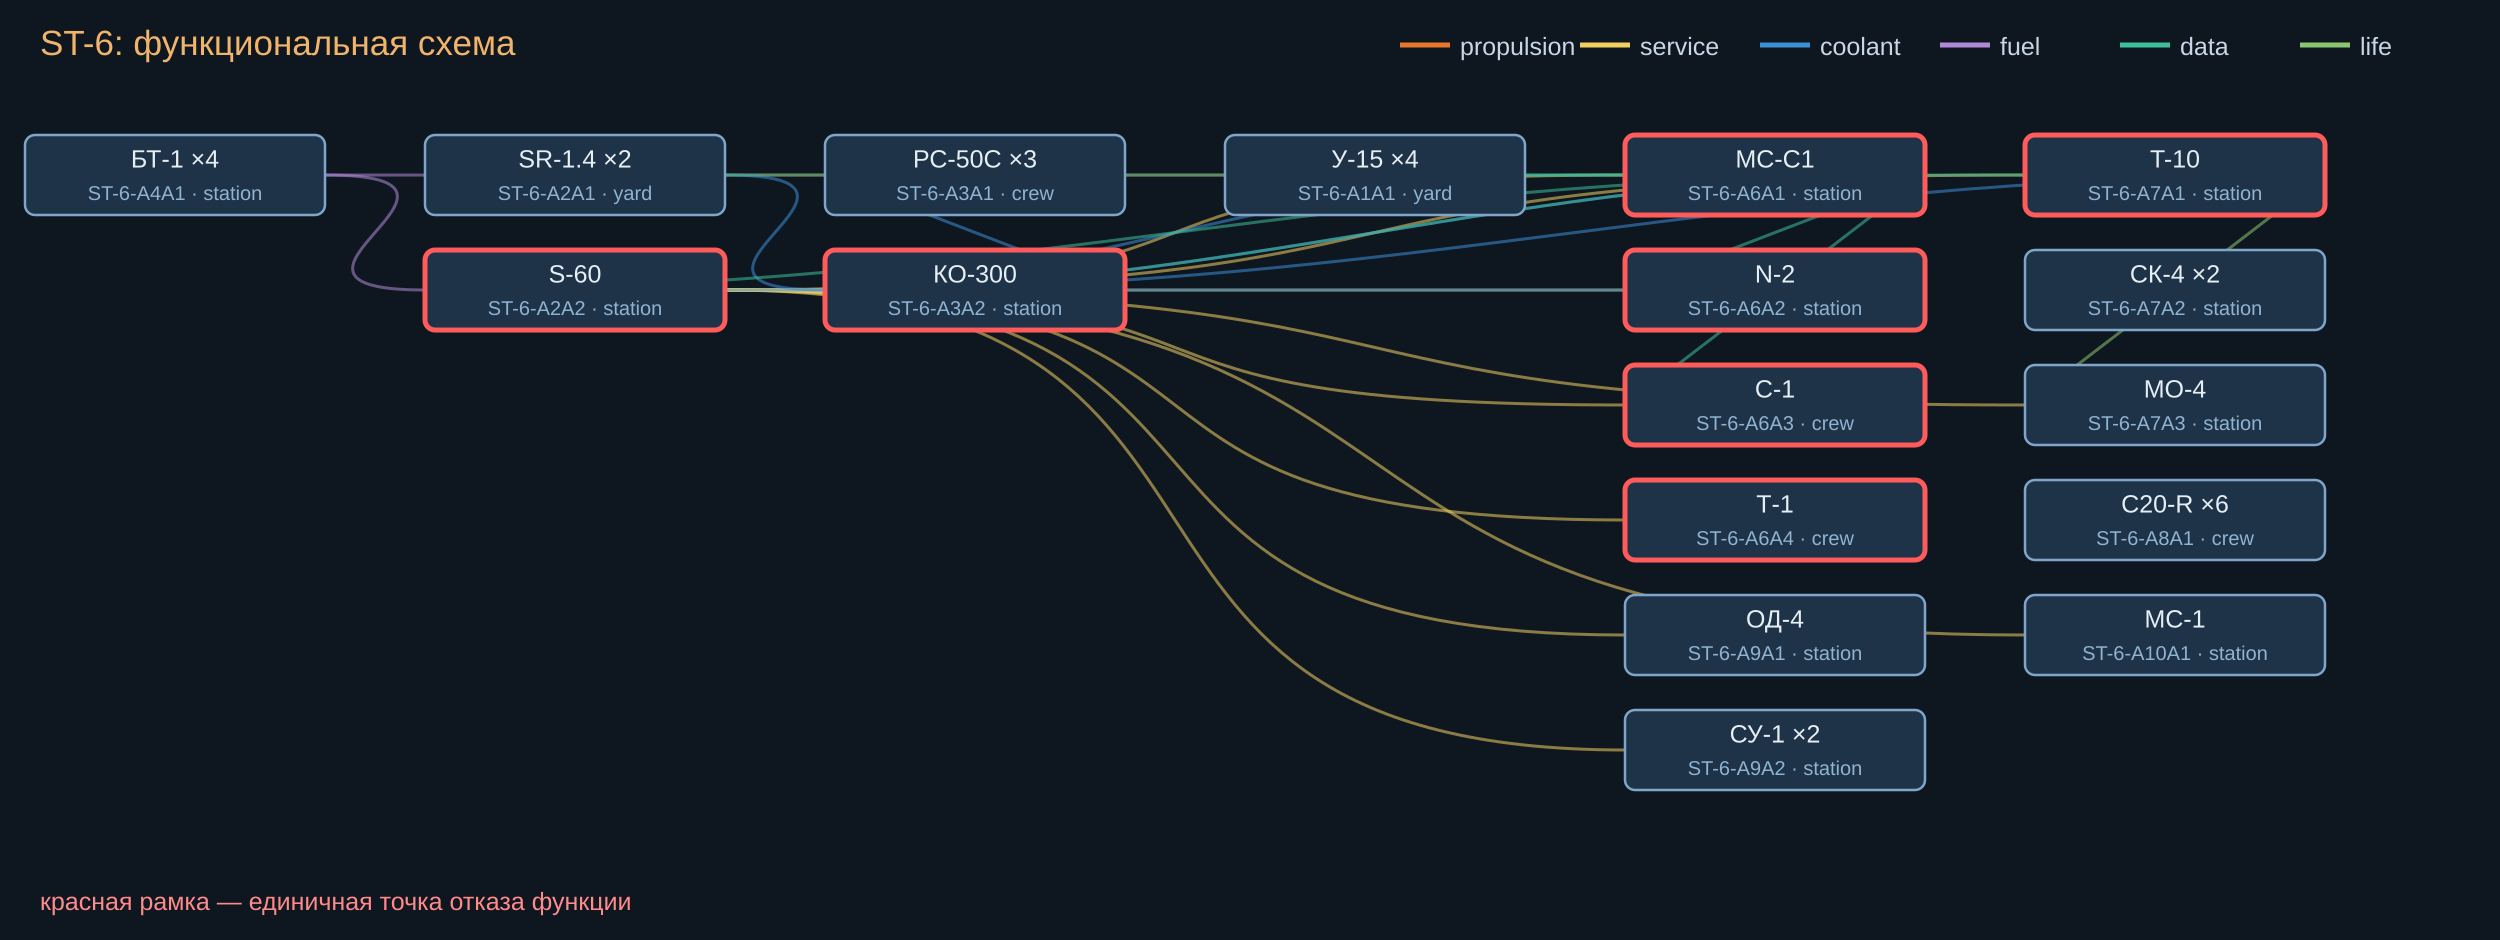
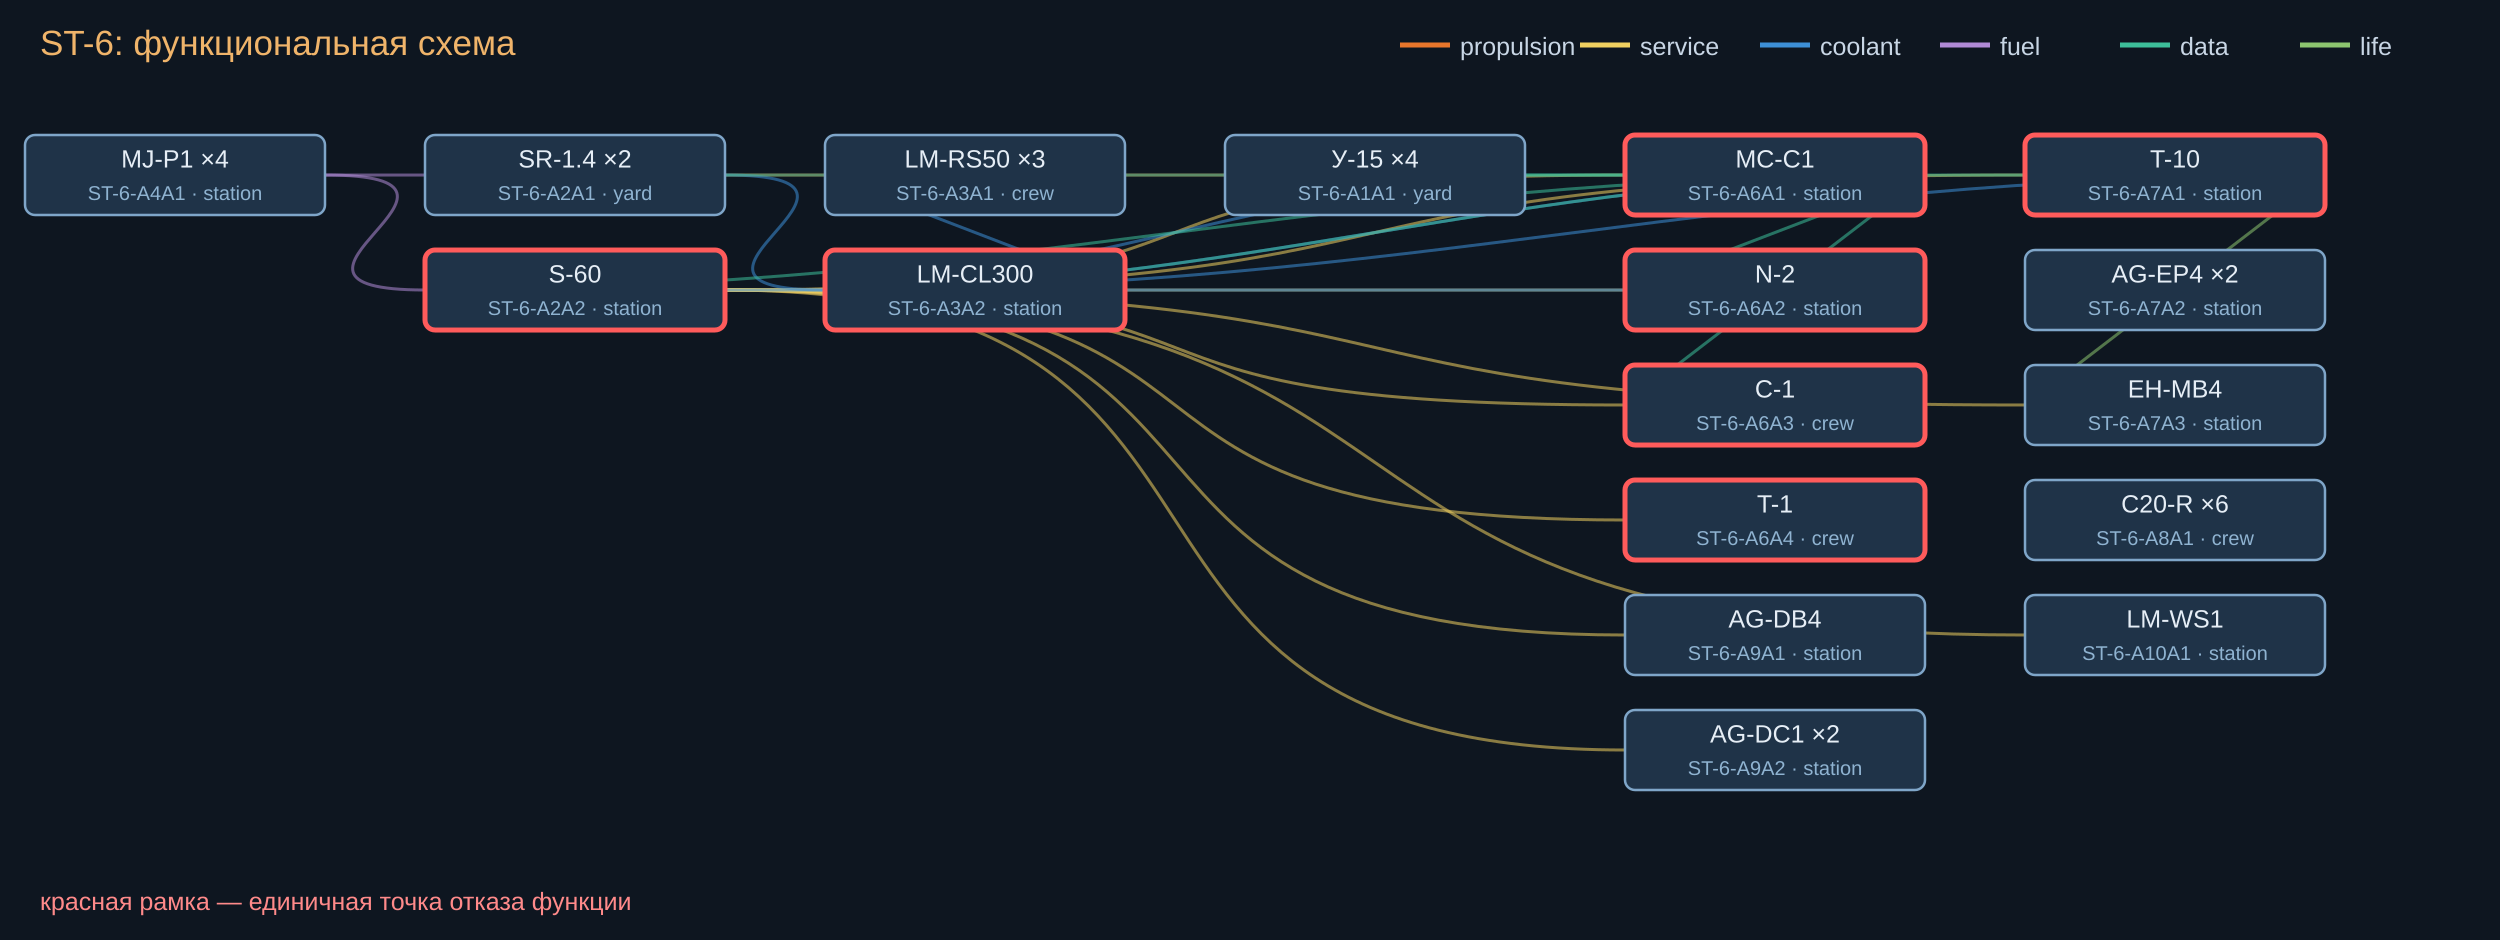
<svg xmlns="http://www.w3.org/2000/svg" viewBox="0 0 1000 376" font-family="Segoe UI, Arial, sans-serif" font-size="10">
  <rect width="100%" height="100%" fill="#0e1620" />
  <text x="16" y="22" fill="#f0b46a" font-size="14">ST-6: функциональная схема</text>
  <line x1="560" y1="18" x2="580" y2="18" stroke="#e8762b" stroke-width="2" />
  <text x="584" y="22" fill="#c8d6e5">propulsion</text>
  <line x1="632" y1="18" x2="652" y2="18" stroke="#f0d060" stroke-width="2" />
  <text x="656" y="22" fill="#c8d6e5">service</text>
  <line x1="704" y1="18" x2="724" y2="18" stroke="#3d8fd6" stroke-width="2" />
  <text x="728" y="22" fill="#c8d6e5">coolant</text>
  <line x1="776" y1="18" x2="796" y2="18" stroke="#b08ad6" stroke-width="2" />
  <text x="800" y="22" fill="#c8d6e5">fuel</text>
  <line x1="848" y1="18" x2="868" y2="18" stroke="#3dbf9a" stroke-width="2" />
  <text x="872" y="22" fill="#c8d6e5">data</text>
  <line x1="920" y1="18" x2="940" y2="18" stroke="#8cc56f" stroke-width="2" />
  <text x="944" y="22" fill="#c8d6e5">life</text>
  <path d="M290,70 C450.0,70 330.0,70 490,70" fill="none" stroke="#e8762b" stroke-opacity="0.55" stroke-width="1.2" />
  <path d="M290,116 C370.0,116 250.0,116 330,116" fill="none" stroke="#f0d060" stroke-opacity="0.55" stroke-width="1.2" />
  <path d="M290,116 C530.0,116 410.0,70 650,70" fill="none" stroke="#f0d060" stroke-opacity="0.55" stroke-width="1.2" />
  <path d="M290,116 C530.0,116 410.0,116 650,116" fill="none" stroke="#f0d060" stroke-opacity="0.55" stroke-width="1.2" />
  <path d="M290,116 C530.0,116 410.0,162 650,162" fill="none" stroke="#f0d060" stroke-opacity="0.55" stroke-width="1.2" />
  <path d="M290,116 C530.0,116 410.0,208 650,208" fill="none" stroke="#f0d060" stroke-opacity="0.55" stroke-width="1.2" />
  <path d="M290,116 C610.0,116 490.0,70 810,70" fill="none" stroke="#f0d060" stroke-opacity="0.55" stroke-width="1.2" />
  <path d="M290,116 C610.0,116 490.0,162 810,162" fill="none" stroke="#f0d060" stroke-opacity="0.55" stroke-width="1.2" />
  <path d="M290,116 C530.0,116 410.0,254 650,254" fill="none" stroke="#f0d060" stroke-opacity="0.55" stroke-width="1.2" />
  <path d="M290,116 C610.0,116 490.0,254 810,254" fill="none" stroke="#f0d060" stroke-opacity="0.55" stroke-width="1.2" />
  <path d="M290,116 C530.0,116 410.0,300 650,300" fill="none" stroke="#f0d060" stroke-opacity="0.55" stroke-width="1.2" />
  <path d="M610,70 C530.0,70 410.0,116 330,116" fill="none" stroke="#3d8fd6" stroke-opacity="0.55" stroke-width="1.2" />
  <path d="M290,70 C370.0,70 250.0,116 330,116" fill="none" stroke="#3d8fd6" stroke-opacity="0.55" stroke-width="1.2" />
  <path d="M290,116 C370.0,116 250.0,116 330,116" fill="none" stroke="#3d8fd6" stroke-opacity="0.55" stroke-width="1.2" />
  <path d="M770,70 C610.0,70 490.0,116 330,116" fill="none" stroke="#3d8fd6" stroke-opacity="0.55" stroke-width="1.2" />
  <path d="M770,116 C610.0,116 490.0,116 330,116" fill="none" stroke="#3d8fd6" stroke-opacity="0.55" stroke-width="1.2" />
  <path d="M930,70 C690.0,70 570.0,116 330,116" fill="none" stroke="#3d8fd6" stroke-opacity="0.55" stroke-width="1.2" />
  <path d="M450,116 C450.0,116 330.0,70 330,70" fill="none" stroke="#3d8fd6" stroke-opacity="0.55" stroke-width="1.2" />
  <path d="M130,70 C210.0,70 90.0,70 170,70" fill="none" stroke="#b08ad6" stroke-opacity="0.55" stroke-width="1.2" />
  <path d="M130,70 C210.0,70 90.0,116 170,116" fill="none" stroke="#b08ad6" stroke-opacity="0.55" stroke-width="1.2" />
  <path d="M770,70 C690.0,70 570.0,70 490,70" fill="none" stroke="#3dbf9a" stroke-opacity="0.55" stroke-width="1.2" />
  <path d="M770,70 C530.0,70 410.0,70 170,70" fill="none" stroke="#3dbf9a" stroke-opacity="0.55" stroke-width="1.2" />
  <path d="M770,70 C530.0,70 410.0,116 170,116" fill="none" stroke="#3dbf9a" stroke-opacity="0.55" stroke-width="1.2" />
  <path d="M770,70 C610.0,70 490.0,116 330,116" fill="none" stroke="#3dbf9a" stroke-opacity="0.55" stroke-width="1.2" />
  <path d="M770,70 C770.0,70 650.0,116 650,116" fill="none" stroke="#3dbf9a" stroke-opacity="0.55" stroke-width="1.2" />
  <path d="M770,70 C770.0,70 650.0,162 650,162" fill="none" stroke="#3dbf9a" stroke-opacity="0.55" stroke-width="1.2" />
  <path d="M770,70 C850.0,70 730.0,70 810,70" fill="none" stroke="#3dbf9a" stroke-opacity="0.55" stroke-width="1.2" />
  <path d="M930,70 C930.0,70 810.0,162 810,162" fill="none" stroke="#8cc56f" stroke-opacity="0.55" stroke-width="1.2" />
  <rect x="490" y="54" width="120" height="32" rx="4" fill="#1f3348" stroke="#7fa6c9" stroke-width="1" />
  <text x="550" y="67" fill="#e6eef6" text-anchor="middle">У-15 ×4</text>
  <text x="550" y="80" fill="#8fb3d1" text-anchor="middle" font-size="8">ST-6-A1A1 · yard</text>
  <rect x="170" y="54" width="120" height="32" rx="4" fill="#1f3348" stroke="#7fa6c9" stroke-width="1" />
  <text x="230" y="67" fill="#e6eef6" text-anchor="middle">SR-1.4 ×2</text>
  <text x="230" y="80" fill="#8fb3d1" text-anchor="middle" font-size="8">ST-6-A2A1 · yard</text>
  <rect x="170" y="100" width="120" height="32" rx="4" fill="#1f3348" stroke="#ff5b5b" stroke-width="2" />
  <text x="230" y="113" fill="#e6eef6" text-anchor="middle">S-60</text>
  <text x="230" y="126" fill="#8fb3d1" text-anchor="middle" font-size="8">ST-6-A2A2 · station</text>
  <rect x="330" y="54" width="120" height="32" rx="4" fill="#1f3348" stroke="#7fa6c9" stroke-width="1" />
-   <text x="390" y="67" fill="#e6eef6" text-anchor="middle">РС-50С ×3</text>
+   <text x="390" y="67" fill="#e6eef6" text-anchor="middle">LM-RS50 ×3</text>
  <text x="390" y="80" fill="#8fb3d1" text-anchor="middle" font-size="8">ST-6-A3A1 · crew</text>
  <rect x="330" y="100" width="120" height="32" rx="4" fill="#1f3348" stroke="#ff5b5b" stroke-width="2" />
-   <text x="390" y="113" fill="#e6eef6" text-anchor="middle">КО-300</text>
+   <text x="390" y="113" fill="#e6eef6" text-anchor="middle">LM-CL300</text>
  <text x="390" y="126" fill="#8fb3d1" text-anchor="middle" font-size="8">ST-6-A3A2 · station</text>
  <rect x="10" y="54" width="120" height="32" rx="4" fill="#1f3348" stroke="#7fa6c9" stroke-width="1" />
-   <text x="70" y="67" fill="#e6eef6" text-anchor="middle">БТ-1 ×4</text>
+   <text x="70" y="67" fill="#e6eef6" text-anchor="middle">MJ-P1 ×4</text>
  <text x="70" y="80" fill="#8fb3d1" text-anchor="middle" font-size="8">ST-6-A4A1 · station</text>
  <rect x="650" y="54" width="120" height="32" rx="4" fill="#1f3348" stroke="#ff5b5b" stroke-width="2" />
  <text x="710" y="67" fill="#e6eef6" text-anchor="middle">MC-C1</text>
  <text x="710" y="80" fill="#8fb3d1" text-anchor="middle" font-size="8">ST-6-A6A1 · station</text>
  <rect x="650" y="100" width="120" height="32" rx="4" fill="#1f3348" stroke="#ff5b5b" stroke-width="2" />
  <text x="710" y="113" fill="#e6eef6" text-anchor="middle">N-2</text>
  <text x="710" y="126" fill="#8fb3d1" text-anchor="middle" font-size="8">ST-6-A6A2 · station</text>
  <rect x="650" y="146" width="120" height="32" rx="4" fill="#1f3348" stroke="#ff5b5b" stroke-width="2" />
  <text x="710" y="159" fill="#e6eef6" text-anchor="middle">C-1</text>
  <text x="710" y="172" fill="#8fb3d1" text-anchor="middle" font-size="8">ST-6-A6A3 · crew</text>
  <rect x="650" y="192" width="120" height="32" rx="4" fill="#1f3348" stroke="#ff5b5b" stroke-width="2" />
-   <text x="710" y="205" fill="#e6eef6" text-anchor="middle">Т-1</text>
+   <text x="710" y="205" fill="#e6eef6" text-anchor="middle">T-1</text>
  <text x="710" y="218" fill="#8fb3d1" text-anchor="middle" font-size="8">ST-6-A6A4 · crew</text>
  <rect x="810" y="54" width="120" height="32" rx="4" fill="#1f3348" stroke="#ff5b5b" stroke-width="2" />
  <text x="870" y="67" fill="#e6eef6" text-anchor="middle">T-10</text>
  <text x="870" y="80" fill="#8fb3d1" text-anchor="middle" font-size="8">ST-6-A7A1 · station</text>
  <rect x="810" y="100" width="120" height="32" rx="4" fill="#1f3348" stroke="#7fa6c9" stroke-width="1" />
-   <text x="870" y="113" fill="#e6eef6" text-anchor="middle">СК-4 ×2</text>
+   <text x="870" y="113" fill="#e6eef6" text-anchor="middle">AG-EP4 ×2</text>
  <text x="870" y="126" fill="#8fb3d1" text-anchor="middle" font-size="8">ST-6-A7A2 · station</text>
  <rect x="810" y="146" width="120" height="32" rx="4" fill="#1f3348" stroke="#7fa6c9" stroke-width="1" />
-   <text x="870" y="159" fill="#e6eef6" text-anchor="middle">МО-4</text>
+   <text x="870" y="159" fill="#e6eef6" text-anchor="middle">EH-MB4</text>
  <text x="870" y="172" fill="#8fb3d1" text-anchor="middle" font-size="8">ST-6-A7A3 · station</text>
  <rect x="810" y="192" width="120" height="32" rx="4" fill="#1f3348" stroke="#7fa6c9" stroke-width="1" />
  <text x="870" y="205" fill="#e6eef6" text-anchor="middle">C20-R ×6</text>
  <text x="870" y="218" fill="#8fb3d1" text-anchor="middle" font-size="8">ST-6-A8A1 · crew</text>
  <rect x="650" y="238" width="120" height="32" rx="4" fill="#1f3348" stroke="#7fa6c9" stroke-width="1" />
-   <text x="710" y="251" fill="#e6eef6" text-anchor="middle">ОД-4</text>
+   <text x="710" y="251" fill="#e6eef6" text-anchor="middle">AG-DB4</text>
  <text x="710" y="264" fill="#8fb3d1" text-anchor="middle" font-size="8">ST-6-A9A1 · station</text>
  <rect x="810" y="238" width="120" height="32" rx="4" fill="#1f3348" stroke="#7fa6c9" stroke-width="1" />
-   <text x="870" y="251" fill="#e6eef6" text-anchor="middle">МС-1</text>
+   <text x="870" y="251" fill="#e6eef6" text-anchor="middle">LM-WS1</text>
  <text x="870" y="264" fill="#8fb3d1" text-anchor="middle" font-size="8">ST-6-A10A1 · station</text>
  <rect x="650" y="284" width="120" height="32" rx="4" fill="#1f3348" stroke="#7fa6c9" stroke-width="1" />
-   <text x="710" y="297" fill="#e6eef6" text-anchor="middle">СУ-1 ×2</text>
+   <text x="710" y="297" fill="#e6eef6" text-anchor="middle">AG-DC1 ×2</text>
  <text x="710" y="310" fill="#8fb3d1" text-anchor="middle" font-size="8">ST-6-A9A2 · station</text>
  <text x="16" y="364" fill="#ff8a8a">красная рамка — единичная точка отказа функции</text>
</svg>
